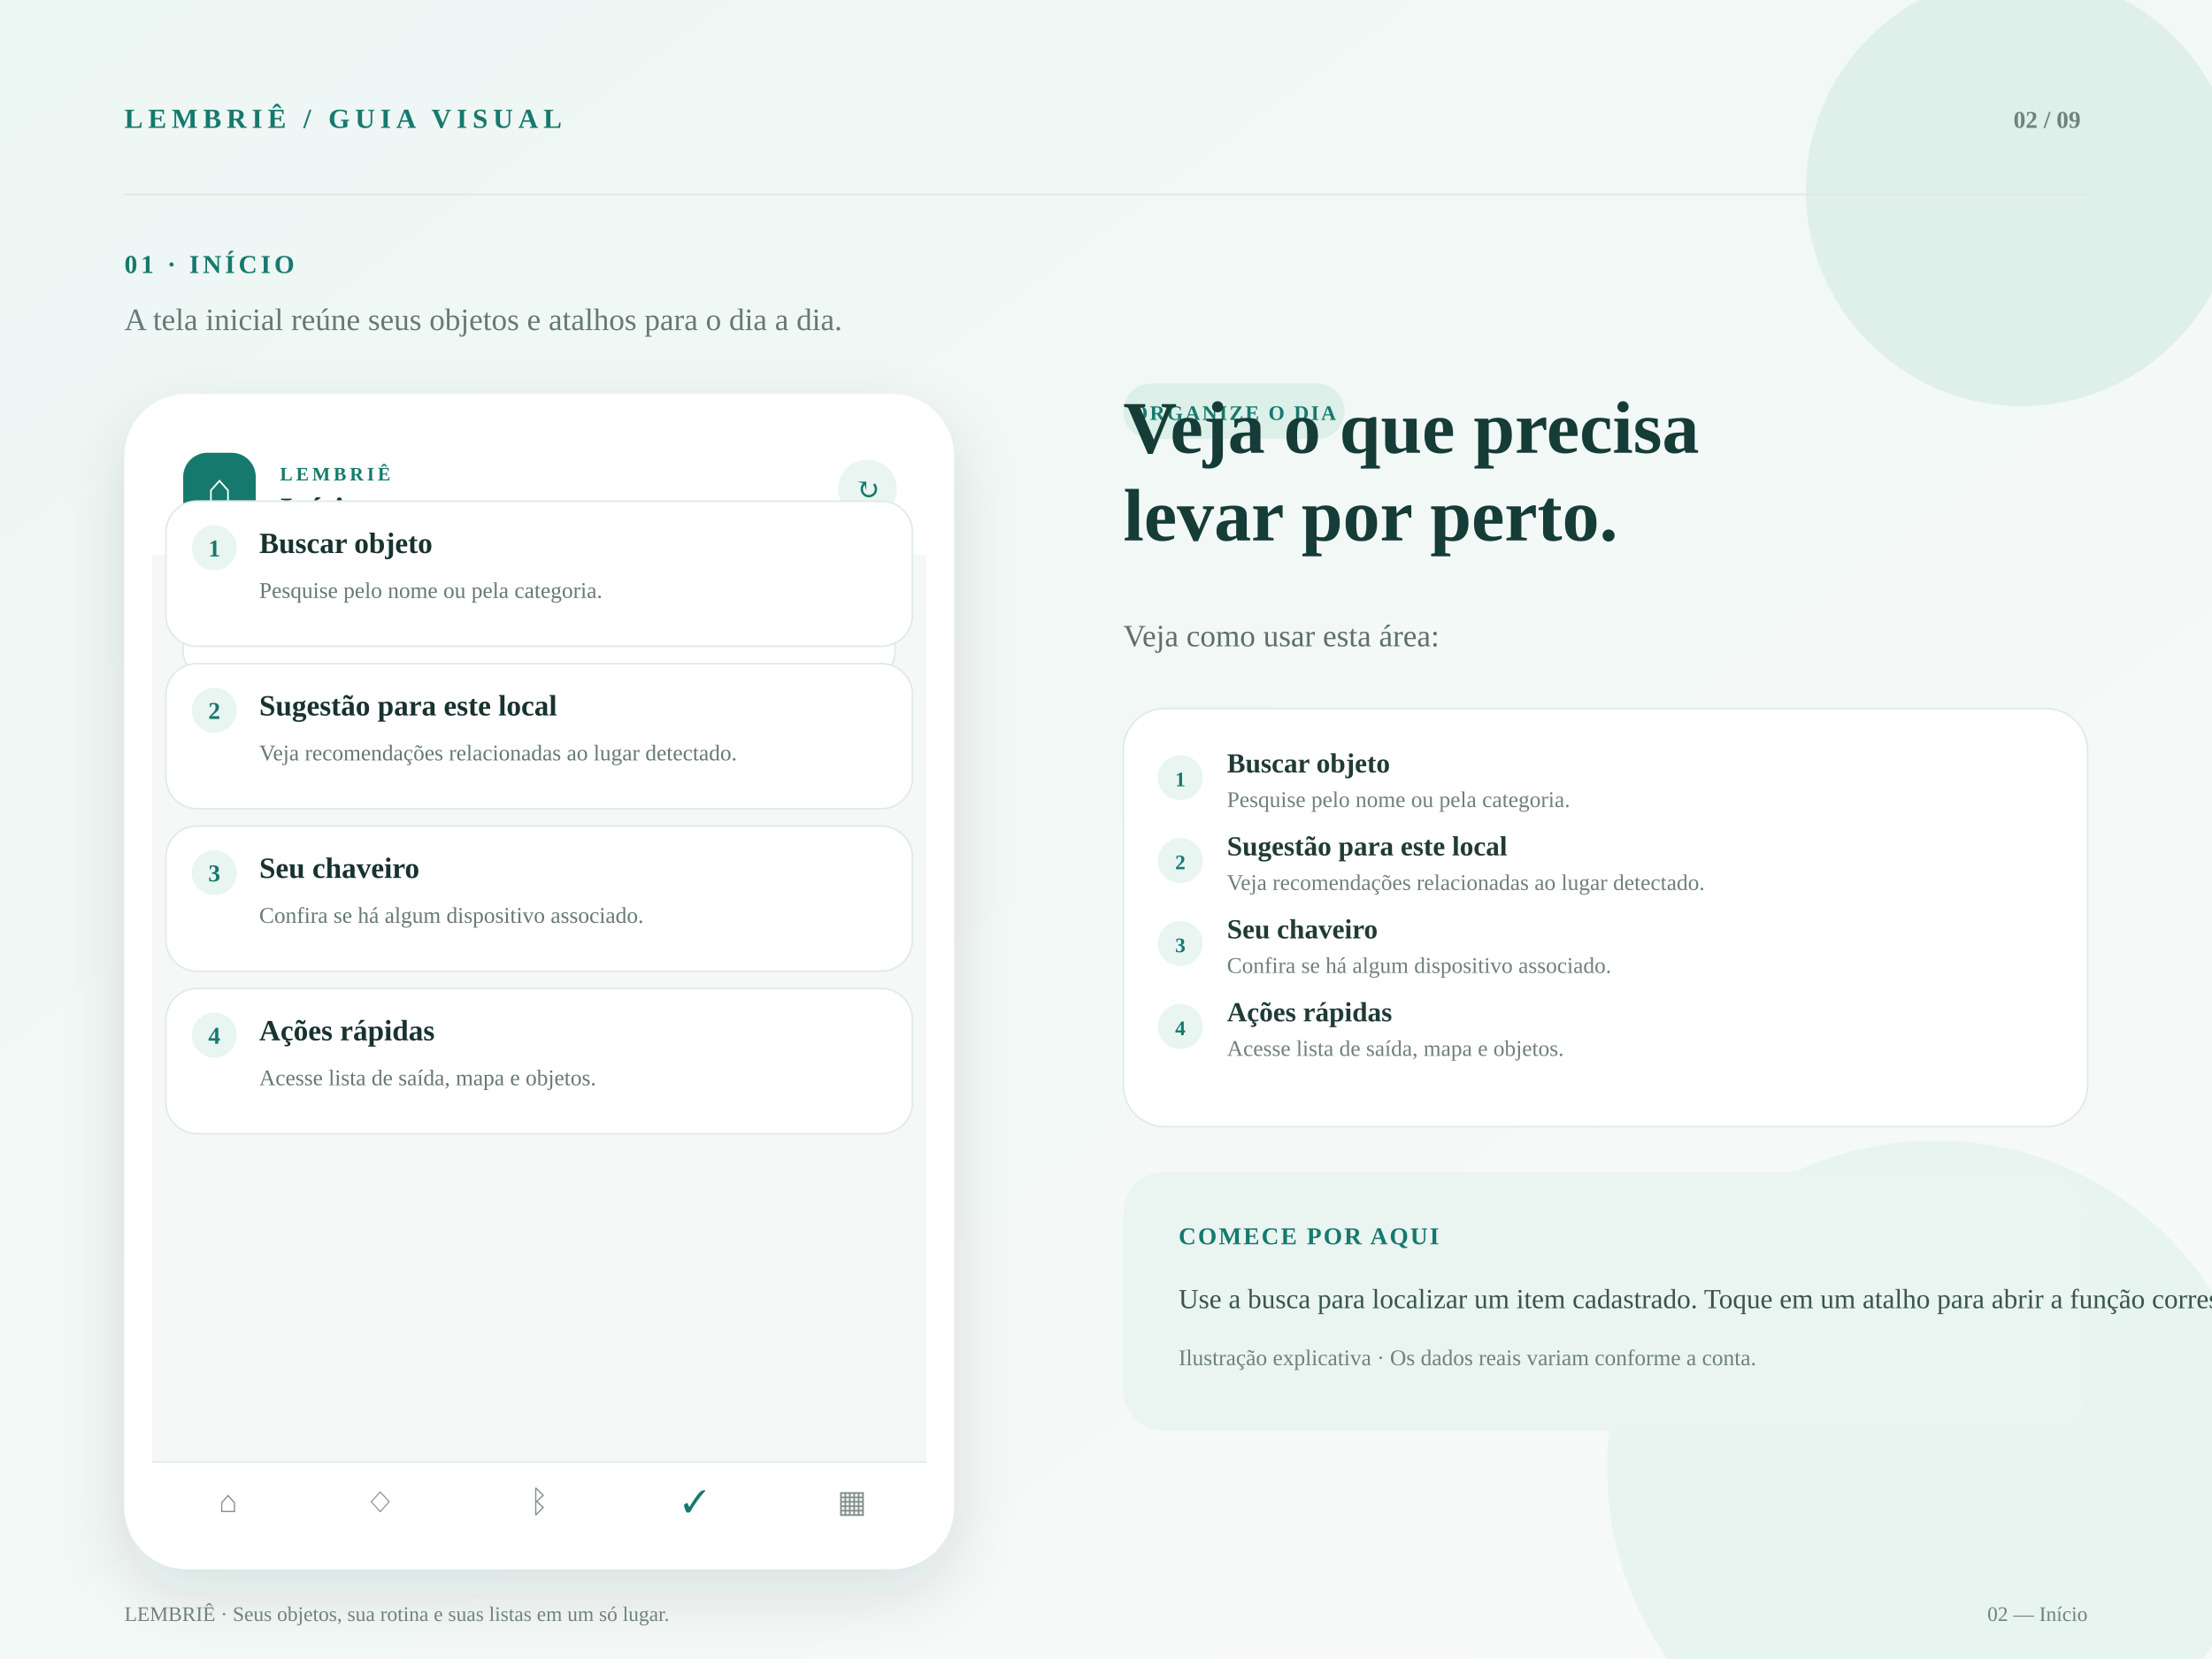
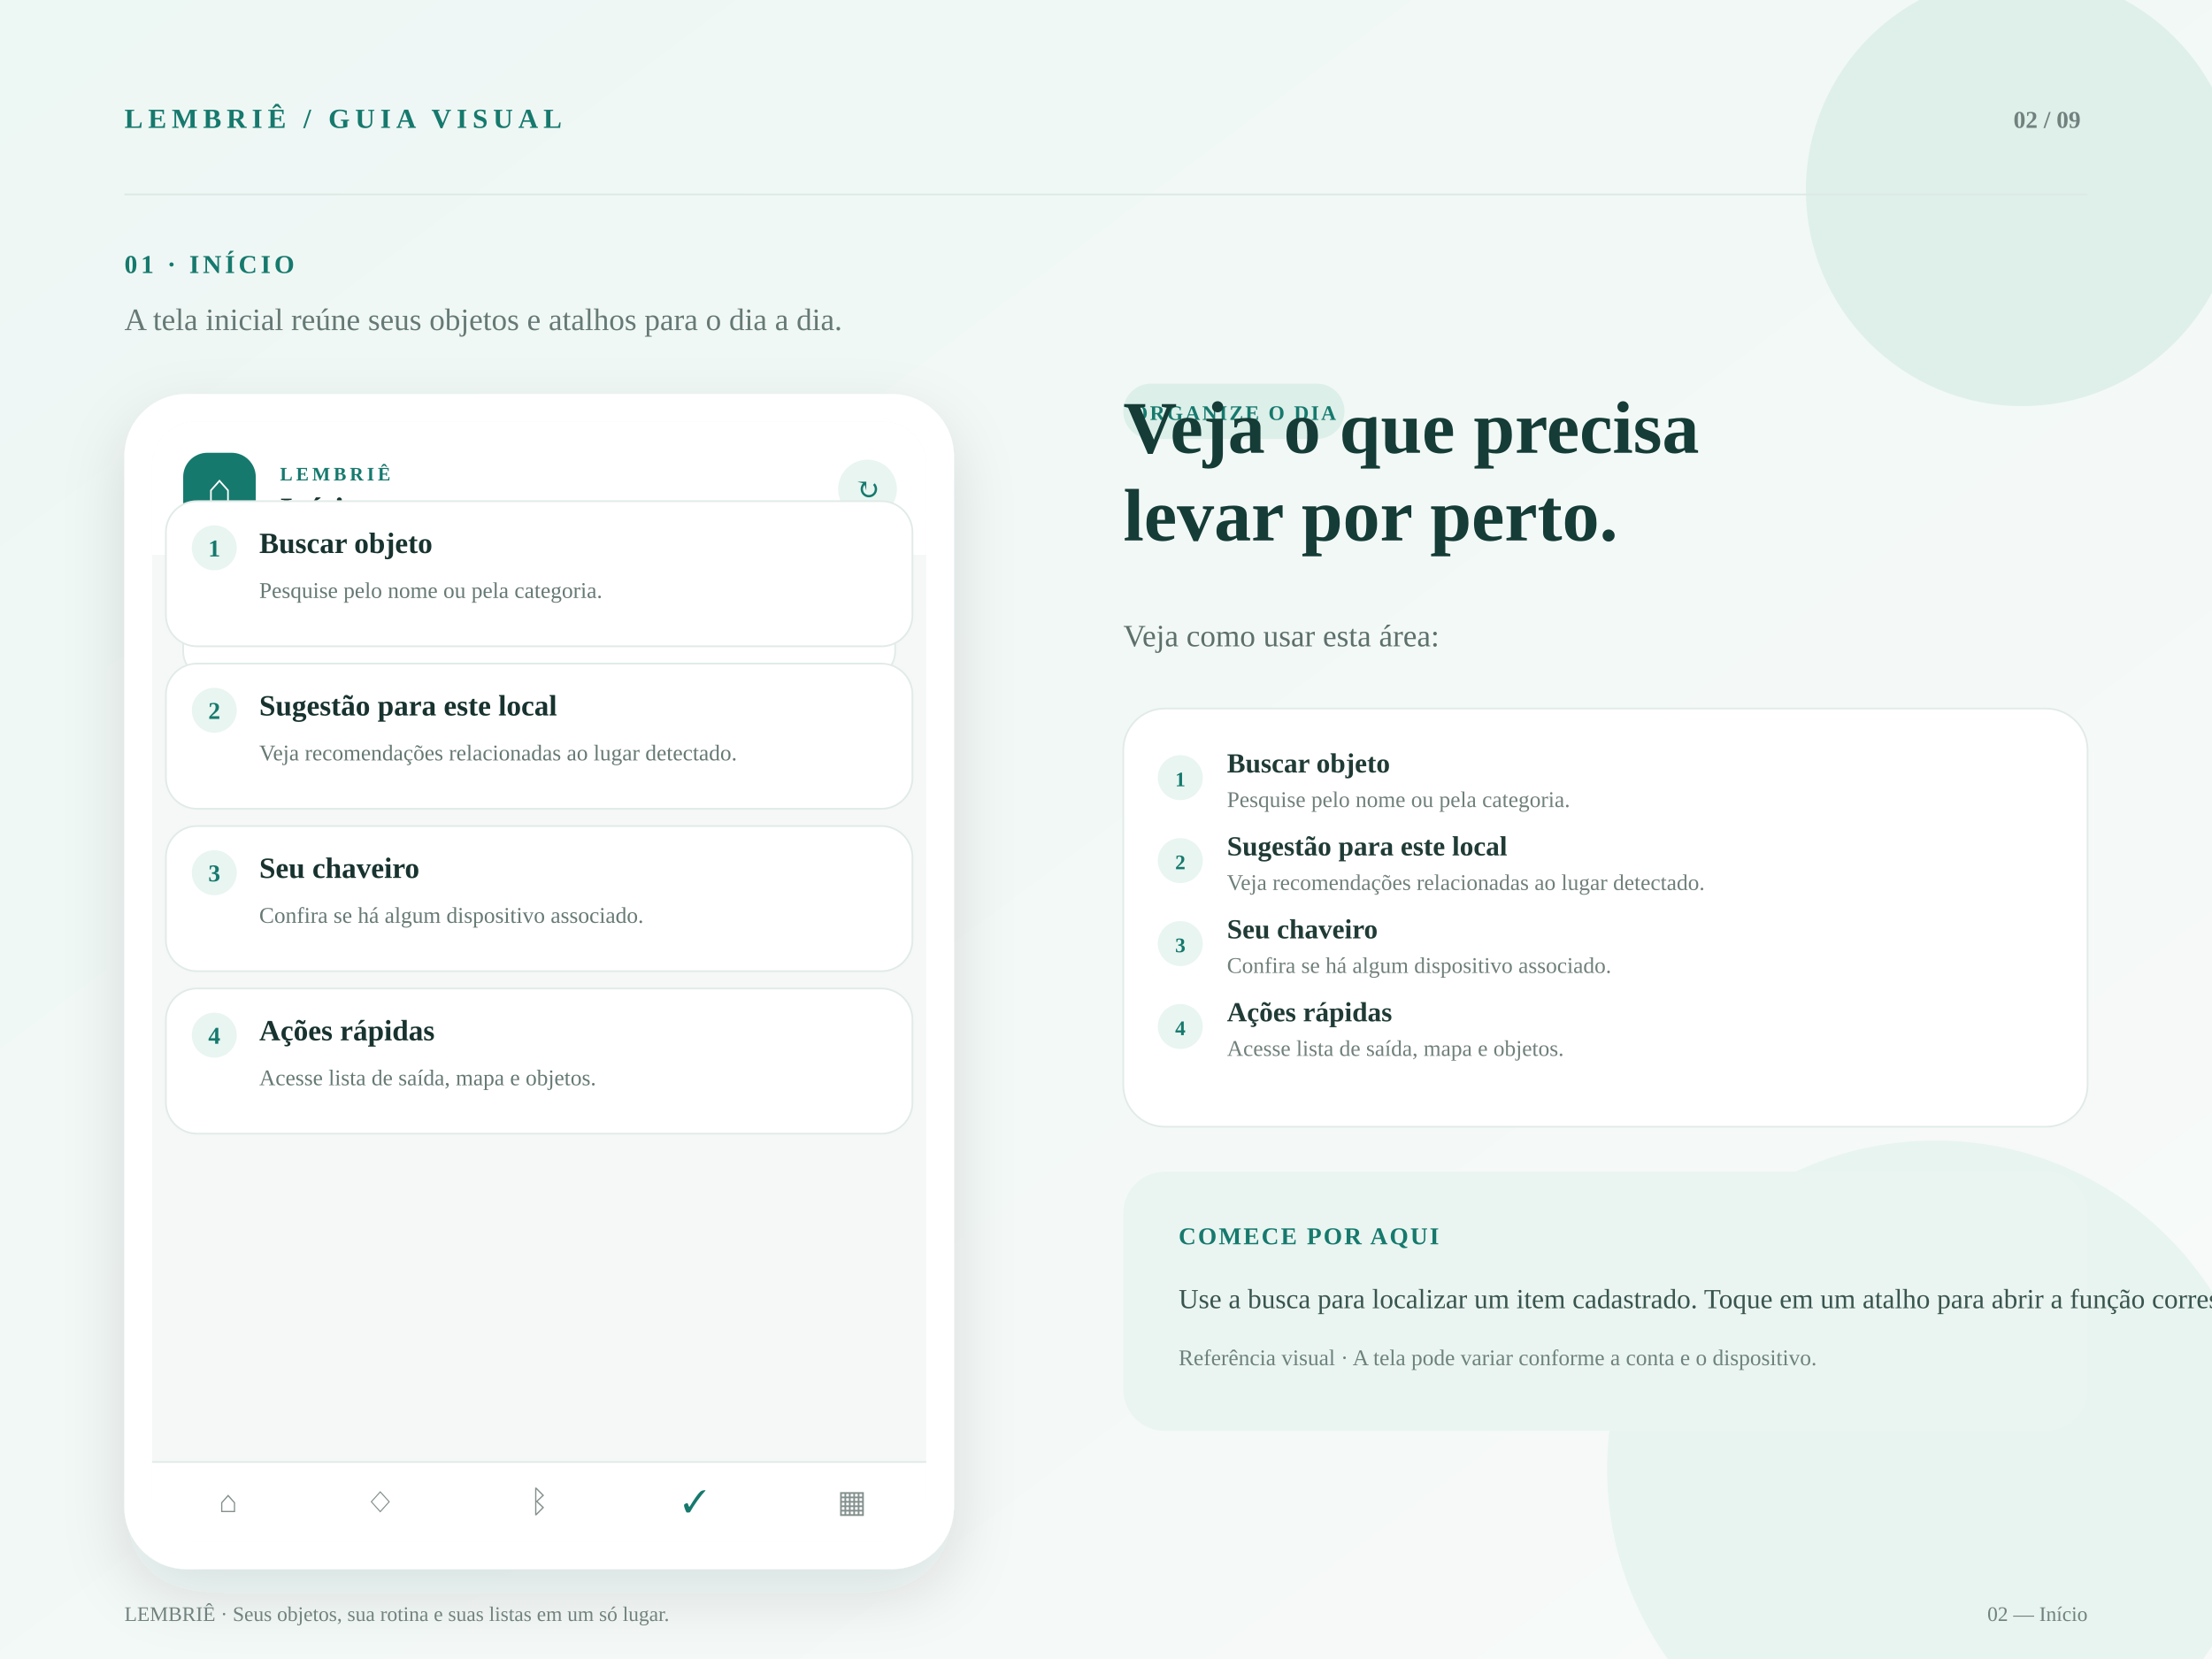
<svg xmlns="http://www.w3.org/2000/svg" width="1280" height="960" viewBox="0 0 1280 960" role="img" aria-labelledby="title desc">
  <defs>
    <linearGradient id="bg" x1="0" y1="0" x2="1" y2="1">
      <stop stop-color="#edf7f4" />
      <stop offset="1" stop-color="#f8faf9" />
    </linearGradient>
    <filter id="shadow" x="-20%" y="-20%" width="140%" height="150%">
      <feDropShadow dx="0" dy="14" stdDeviation="18" flood-color="#173b35" flood-opacity=".12" />
    </filter>
  </defs>
  <rect width="1280" height="960" fill="url(#bg)" />
  <circle cx="1170" cy="110" r="125" fill="#dff0eb" />
  <circle cx="1120" cy="850" r="190" fill="#e8f4f0" />
  <text x="72" y="74" font-size="16" font-weight="800" letter-spacing="3" fill="#16796d">LEMBRIÊ  /  GUIA VISUAL</text>
  <text x="1204" y="74" text-anchor="end" font-size="14" font-weight="700" fill="#71827e">02 / 09</text>
  <rect x="72" y="112" width="1136" height="1" fill="#dce9e5" />
  <text x="72" y="158" font-size="15" font-weight="800" letter-spacing="2" fill="#16796d">01 · INÍCIO</text>
  <text x="72" y="191" font-size="18" fill="#667975">A tela inicial reúne seus objetos e atalhos para o dia a dia.</text>
  <g filter="url(#shadow)">
    <rect x="72" y="228" width="480" height="680" rx="36" fill="#fff" />
    <rect x="88" y="244" width="448" height="648" rx="25" fill="#f5f8f7" />
  </g>
  <rect x="88" y="244" width="448" height="77" rx="25" fill="#fff" />
  <path d="M88 296h448v25H88z" fill="#fff" />
  <rect x="106" y="262" width="42" height="42" rx="14" fill="#16796d" />
  <text x="127" y="291" text-anchor="middle" font-size="24" fill="#fff" font-weight="700">⌂</text>
  <text x="162" y="278" font-size="11" font-weight="800" letter-spacing="2" fill="#16796d">LEMBRIÊ</text>
  <text x="162" y="301" font-size="19" font-weight="750" fill="#17332f">Início</text>
  <circle cx="502" cy="283" r="17" fill="#e8f5f1" />
  <text x="502" y="289" text-anchor="middle" font-size="17" fill="#16796d">↻</text>
  <rect x="106" y="339" width="412" height="53" rx="15" fill="#fff" stroke="#e1ebe7" />
  <text x="125" y="371" font-size="15" fill="#8a9894">⌕  Buscar ou explorar</text>
  <rect x="96" y="290" width="432" height="84" rx="18" fill="#fff" stroke="#e1ebe7" />
  <circle cx="124" cy="317" r="13" fill="#e8f5f1" />
  <text x="124" y="322" text-anchor="middle" font-size="14" fill="#16796d" font-weight="700">1</text>
  <text x="150" y="320" font-size="17" fill="#18332f" font-weight="700">Buscar objeto</text>
  <text x="150" y="346" font-size="13" fill="#667975">Pesquise pelo nome ou pela categoria.</text>
  <rect x="96" y="384" width="432" height="84" rx="18" fill="#fff" stroke="#e1ebe7" />
  <circle cx="124" cy="411" r="13" fill="#e8f5f1" />
  <text x="124" y="416" text-anchor="middle" font-size="14" fill="#16796d" font-weight="700">2</text>
  <text x="150" y="414" font-size="17" fill="#18332f" font-weight="700">Sugestão para este local</text>
  <text x="150" y="440" font-size="13" fill="#667975">Veja recomendações relacionadas ao lugar detectado.</text>
  <rect x="96" y="478" width="432" height="84" rx="18" fill="#fff" stroke="#e1ebe7" />
  <circle cx="124" cy="505" r="13" fill="#e8f5f1" />
  <text x="124" y="510" text-anchor="middle" font-size="14" fill="#16796d" font-weight="700">3</text>
  <text x="150" y="508" font-size="17" fill="#18332f" font-weight="700">Seu chaveiro</text>
  <text x="150" y="534" font-size="13" fill="#667975">Confira se há algum dispositivo associado.</text>
  <rect x="96" y="572" width="432" height="84" rx="18" fill="#fff" stroke="#e1ebe7" />
  <circle cx="124" cy="599" r="13" fill="#e8f5f1" />
  <text x="124" y="604" text-anchor="middle" font-size="14" fill="#16796d" font-weight="700">4</text>
  <text x="150" y="602" font-size="17" fill="#18332f" font-weight="700">Ações rápidas</text>
  <text x="150" y="628" font-size="13" fill="#667975">Acesse lista de saída, mapa e objetos.</text>
  <rect x="88" y="846" width="448" height="46" rx="0" fill="#fff" />
  <path d="M88 846h448" stroke="#e1ebe7" />
  <text x="132" y="875" text-anchor="middle" font-size="18" fill="#83908d">⌂</text>
  <text x="220" y="875" text-anchor="middle" font-size="18" fill="#83908d">◇</text>
  <text x="312" y="875" text-anchor="middle" font-size="18" fill="#83908d">ᛒ</text>
  <text x="402" y="875" text-anchor="middle" font-size="18" fill="#16796d">✓</text>
  <text x="493" y="875" text-anchor="middle" font-size="18" fill="#83908d">▦</text>
  <rect x="650" y="222" width="128" height="32" rx="16" fill="#dcefe9" />
  <text x="714" y="243" text-anchor="middle" font-size="12" font-weight="800" letter-spacing="1.2" fill="#16796d">ORGANIZE O DIA</text>
  <text x="650" y="262" font-size="43" fill="#153c36" font-weight="750">Veja o que precisa</text>
  <text x="650" y="312.74" font-size="43" fill="#153c36" font-weight="750">levar por perto.</text>
  <text x="650" y="374" font-size="18" fill="#5d706b">Veja como usar esta área:</text>
  <rect x="650" y="410" width="558" height="242" rx="24" fill="#fff" stroke="#e1ebe7" />
  <circle cx="683" cy="450" r="13" fill="#e8f5f1" />
  <text x="683" y="455" text-anchor="middle" font-size="12" font-weight="800" fill="#16796d">1</text>
  <text x="710" y="447" font-size="16" font-weight="750" fill="#203b36">Buscar objeto</text>
  <text x="710" y="467" font-size="13" fill="#70807c">Pesquise pelo nome ou pela categoria.</text>
  <circle cx="683" cy="498" r="13" fill="#e8f5f1" />
  <text x="683" y="503" text-anchor="middle" font-size="12" font-weight="800" fill="#16796d">2</text>
  <text x="710" y="495" font-size="16" font-weight="750" fill="#203b36">Sugestão para este local</text>
  <text x="710" y="515" font-size="13" fill="#70807c">Veja recomendações relacionadas ao lugar detectado.</text>
  <circle cx="683" cy="546" r="13" fill="#e8f5f1" />
  <text x="683" y="551" text-anchor="middle" font-size="12" font-weight="800" fill="#16796d">3</text>
  <text x="710" y="543" font-size="16" font-weight="750" fill="#203b36">Seu chaveiro</text>
  <text x="710" y="563" font-size="13" fill="#70807c">Confira se há algum dispositivo associado.</text>
  <circle cx="683" cy="594" r="13" fill="#e8f5f1" />
  <text x="683" y="599" text-anchor="middle" font-size="12" font-weight="800" fill="#16796d">4</text>
  <text x="710" y="591" font-size="16" font-weight="750" fill="#203b36">Ações rápidas</text>
  <text x="710" y="611" font-size="13" fill="#70807c">Acesse lista de saída, mapa e objetos.</text>
  <rect x="650" y="678" width="558" height="150" rx="24" fill="#eaf5f1" />
  <text x="682" y="720" font-size="14" font-weight="800" letter-spacing="1.1" fill="#16796d">COMECE POR AQUI</text>
  <text x="682" y="757" font-size="16" fill="#39544e">Use a busca para localizar um item cadastrado. Toque em um atalho para abrir a função correspondente.</text>
-   <text x="682" y="790" font-size="13" fill="#6e827d">Ilustração explicativa · Os dados reais variam conforme a conta.</text>
+   <text x="682" y="790" font-size="13" fill="#6e827d">Referência visual · A tela pode variar conforme a conta e o dispositivo.</text>
  <text x="72" y="938" font-size="12" fill="#71827e">LEMBRIÊ  ·  Seus objetos, sua rotina e suas listas em um só lugar.</text>
  <text x="1208" y="938" text-anchor="end" font-size="12" fill="#71827e">02 — Início</text>
</svg>
